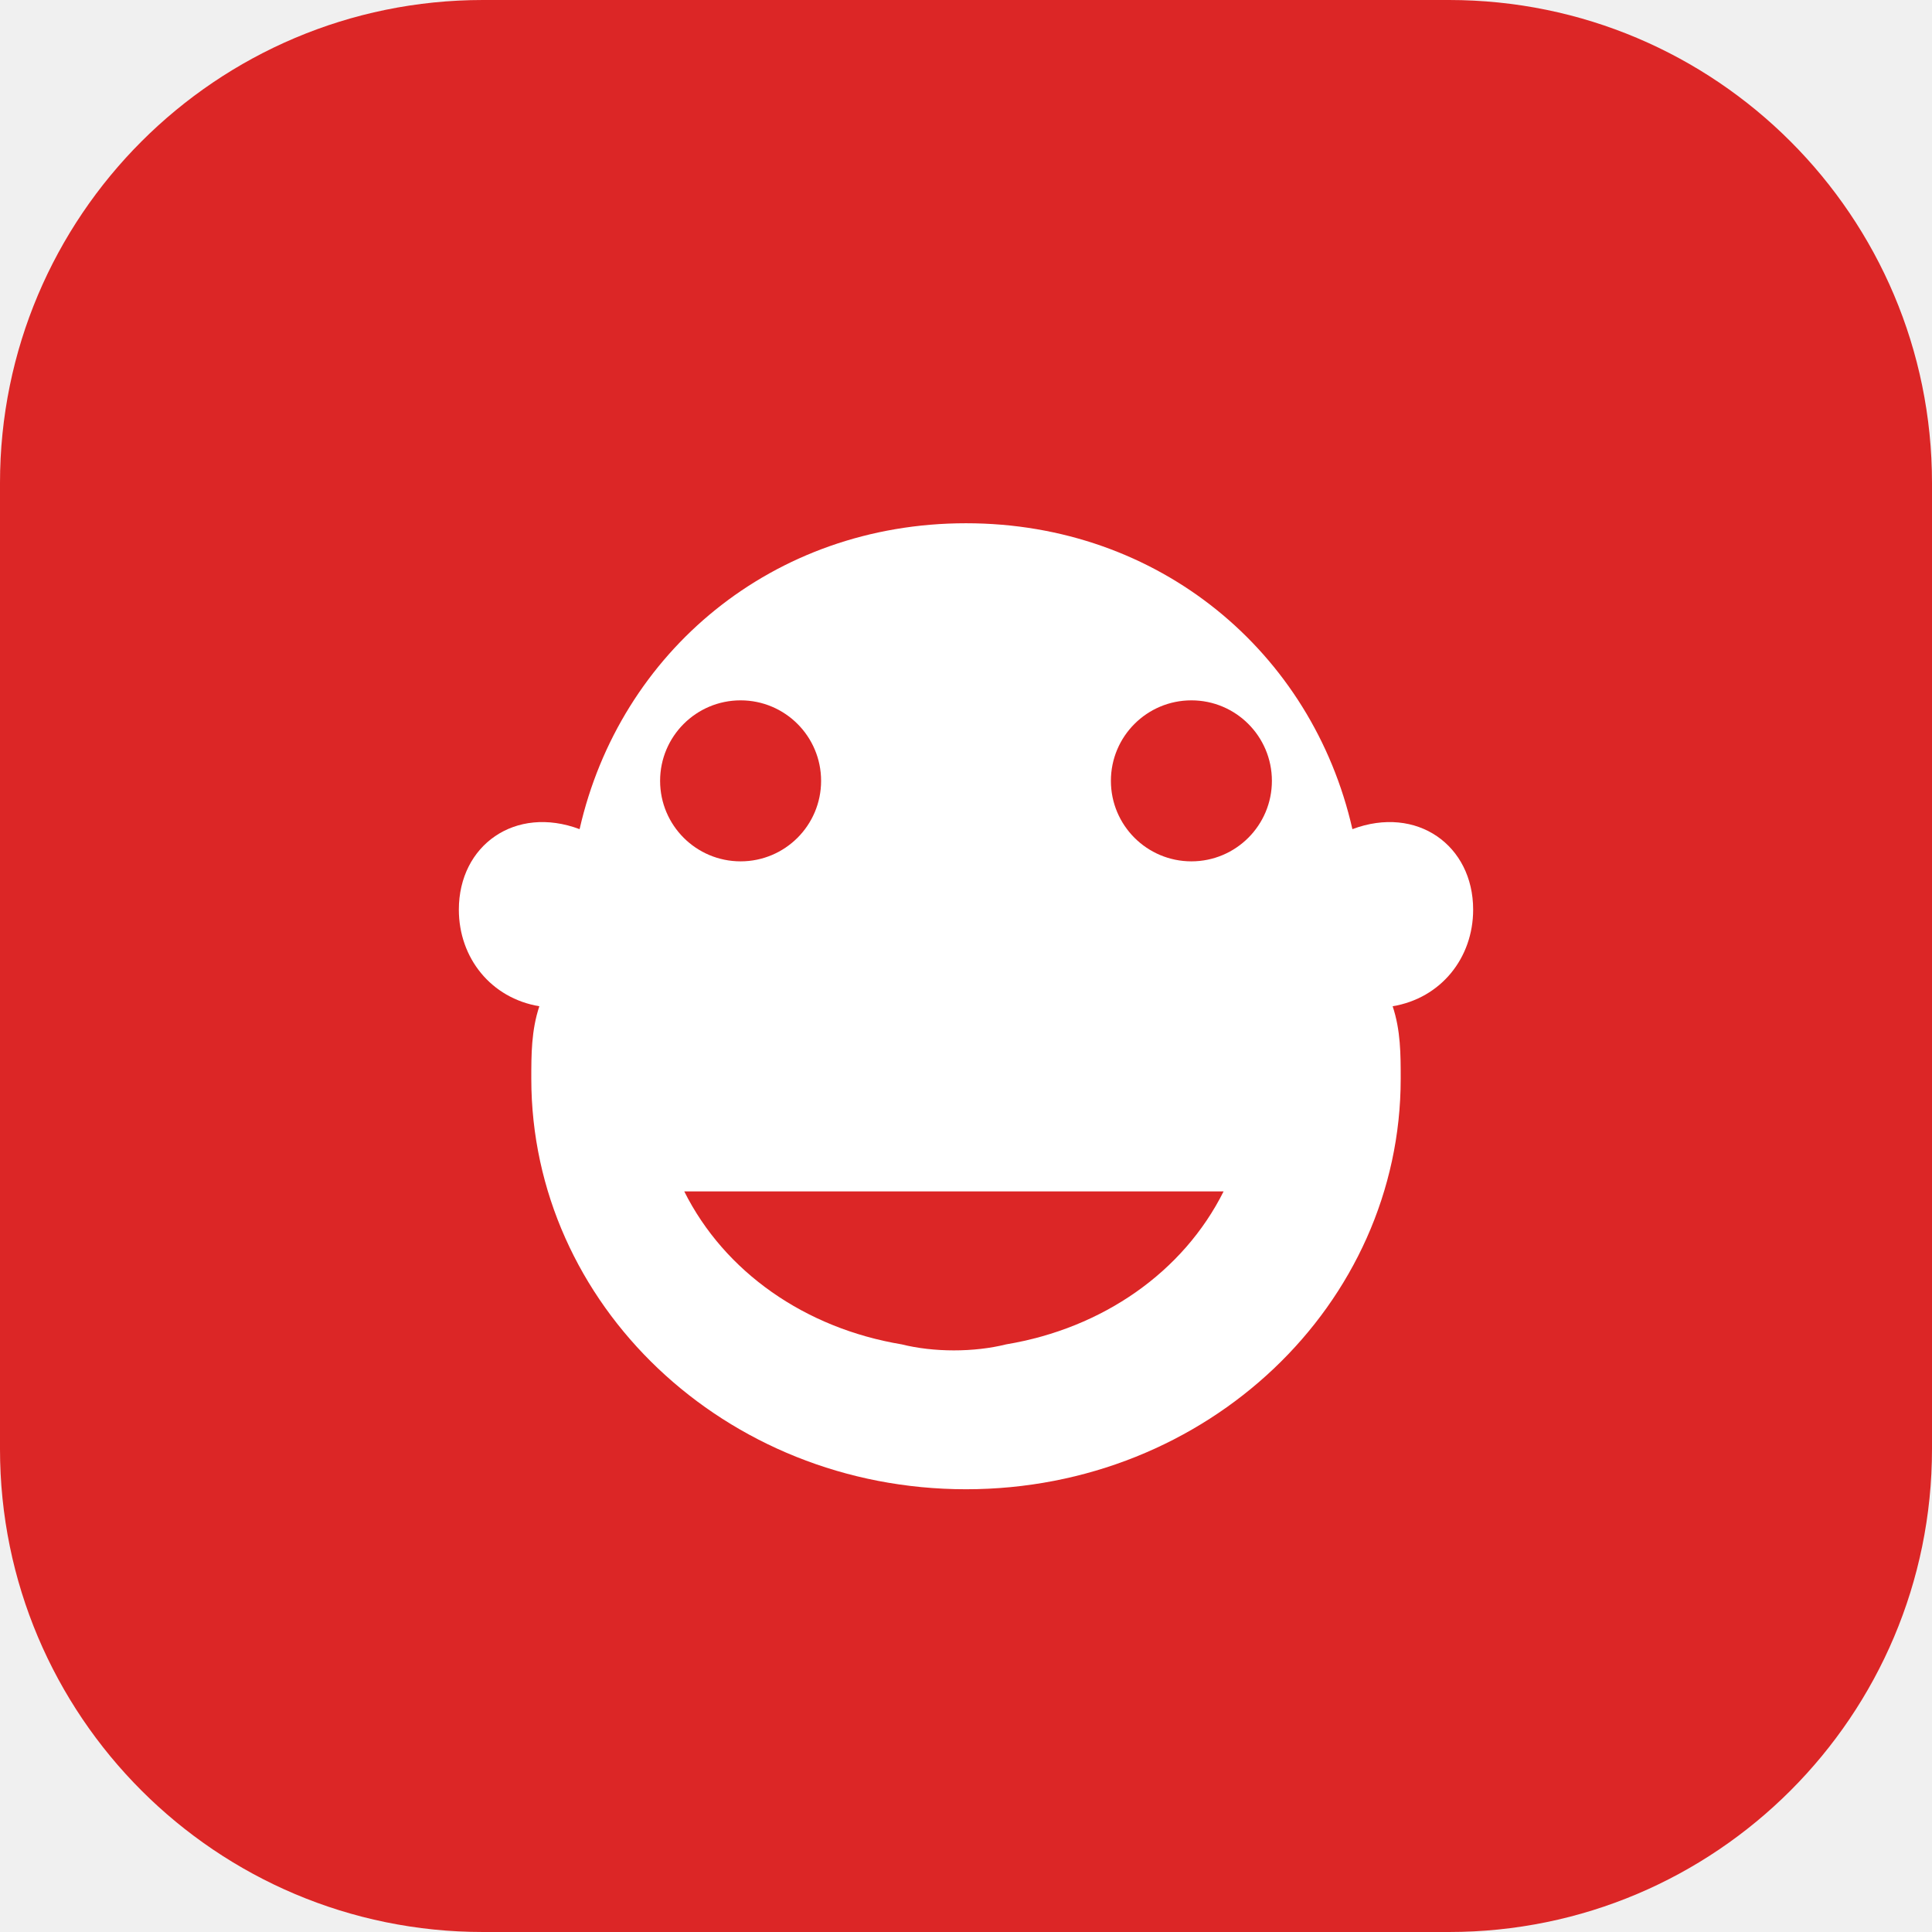
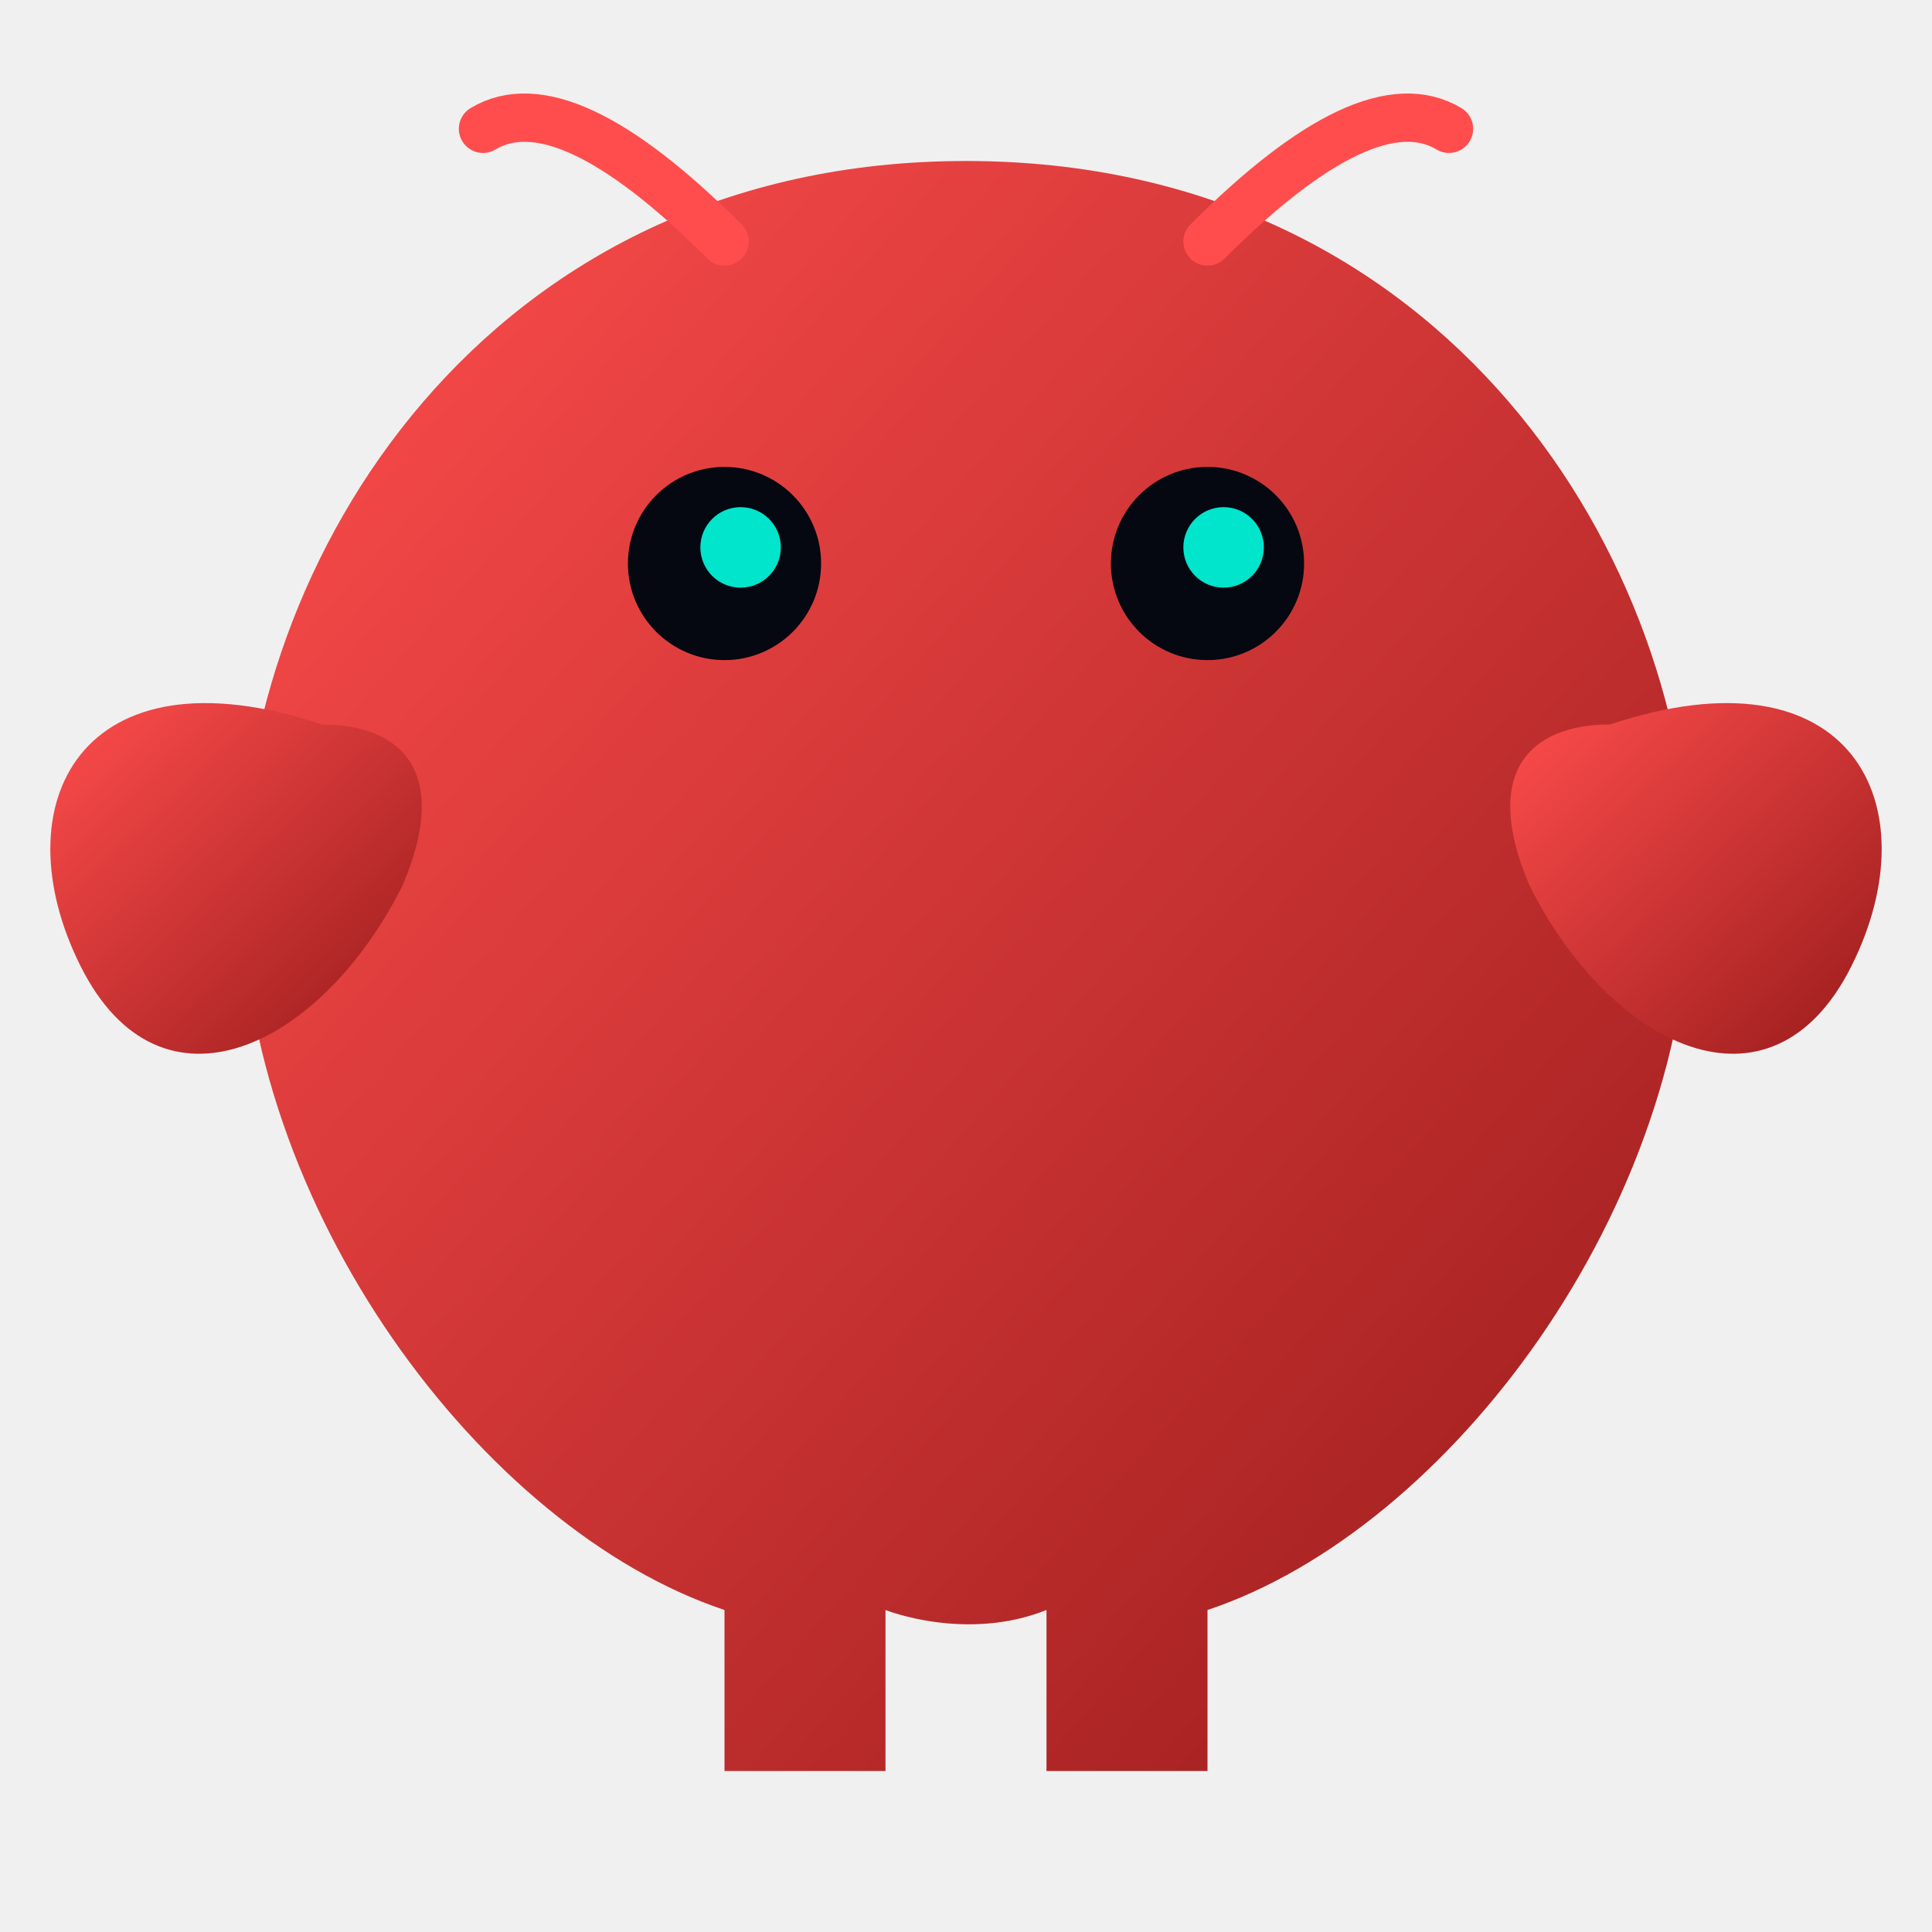
- <svg xmlns="http://www.w3.org/2000/svg" viewBox="0 0 24 24" role="img" aria-label="OpenClaw">
-   <rect width="24" height="24" rx="6" fill="#dc2626" />
-   <path fill="#fff" d="M12 6.5c-2.4 0-4.3 1.6-4.8 3.8-.8-.3-1.5.2-1.5 1 0 .6.4 1.1 1 1.2-.1.3-.1.6-.1.9 0 2.8 2.4 5.1 5.4 5.1s5.4-2.3 5.4-5.1c0-.3 0-.6-.1-.9.6-.1 1-.6 1-1.2 0-.8-.7-1.3-1.5-1 -.5-2.2-2.4-3.8-4.8-3.8Zm-2.8 4.2a1 1 0 1 1 0-2 1 1 0 0 1 0 2Zm5.6 0a1 1 0 1 1 0-2 1 1 0 0 1 0 2ZM8.8 14.8h6.4c-.5 1-1.5 1.7-2.7 1.9-.4.1-.9.1-1.3 0-1.2-.2-2.2-.9-2.7-1.9Z" />
+ <svg xmlns="http://www.w3.org/2000/svg" viewBox="0 0 120 120" fill="none">
+   <defs>
+     <linearGradient id="lobster-gradient" x1="0%" y1="0%" x2="100%" y2="100%">
+       <stop offset="0%" stop-color="#ff4d4d" />
+       <stop offset="100%" stop-color="#991b1b" />
+     </linearGradient>
+   </defs>
+   <path d="M60 10 C30 10 15 35 15 55 C15 75 30 95 45 100 L45 110 L55 110 L55 100 C55 100 60 102 65 100 L65 110 L75 110 L75 100 C90 95 105 75 105 55 C105 35 90 10 60 10Z" fill="url(#lobster-gradient)" />
+   <path d="M20 45 C5 40 0 50 5 60 C10 70 20 65 25 55 C28 48 25 45 20 45Z" fill="url(#lobster-gradient)" />
+   <path d="M100 45 C115 40 120 50 115 60 C110 70 100 65 95 55 C92 48 95 45 100 45Z" fill="url(#lobster-gradient)" />
+   <path d="M45 15 Q35 5 30 8" stroke="#ff4d4d" stroke-width="3" stroke-linecap="round" />
+   <path d="M75 15 Q85 5 90 8" stroke="#ff4d4d" stroke-width="3" stroke-linecap="round" />
+   <circle cx="45" cy="35" r="6" fill="#050810" />
+   <circle cx="75" cy="35" r="6" fill="#050810" />
+   <circle cx="46" cy="34" r="2.5" fill="#00e5cc" />
+   <circle cx="76" cy="34" r="2.5" fill="#00e5cc" />
</svg>
